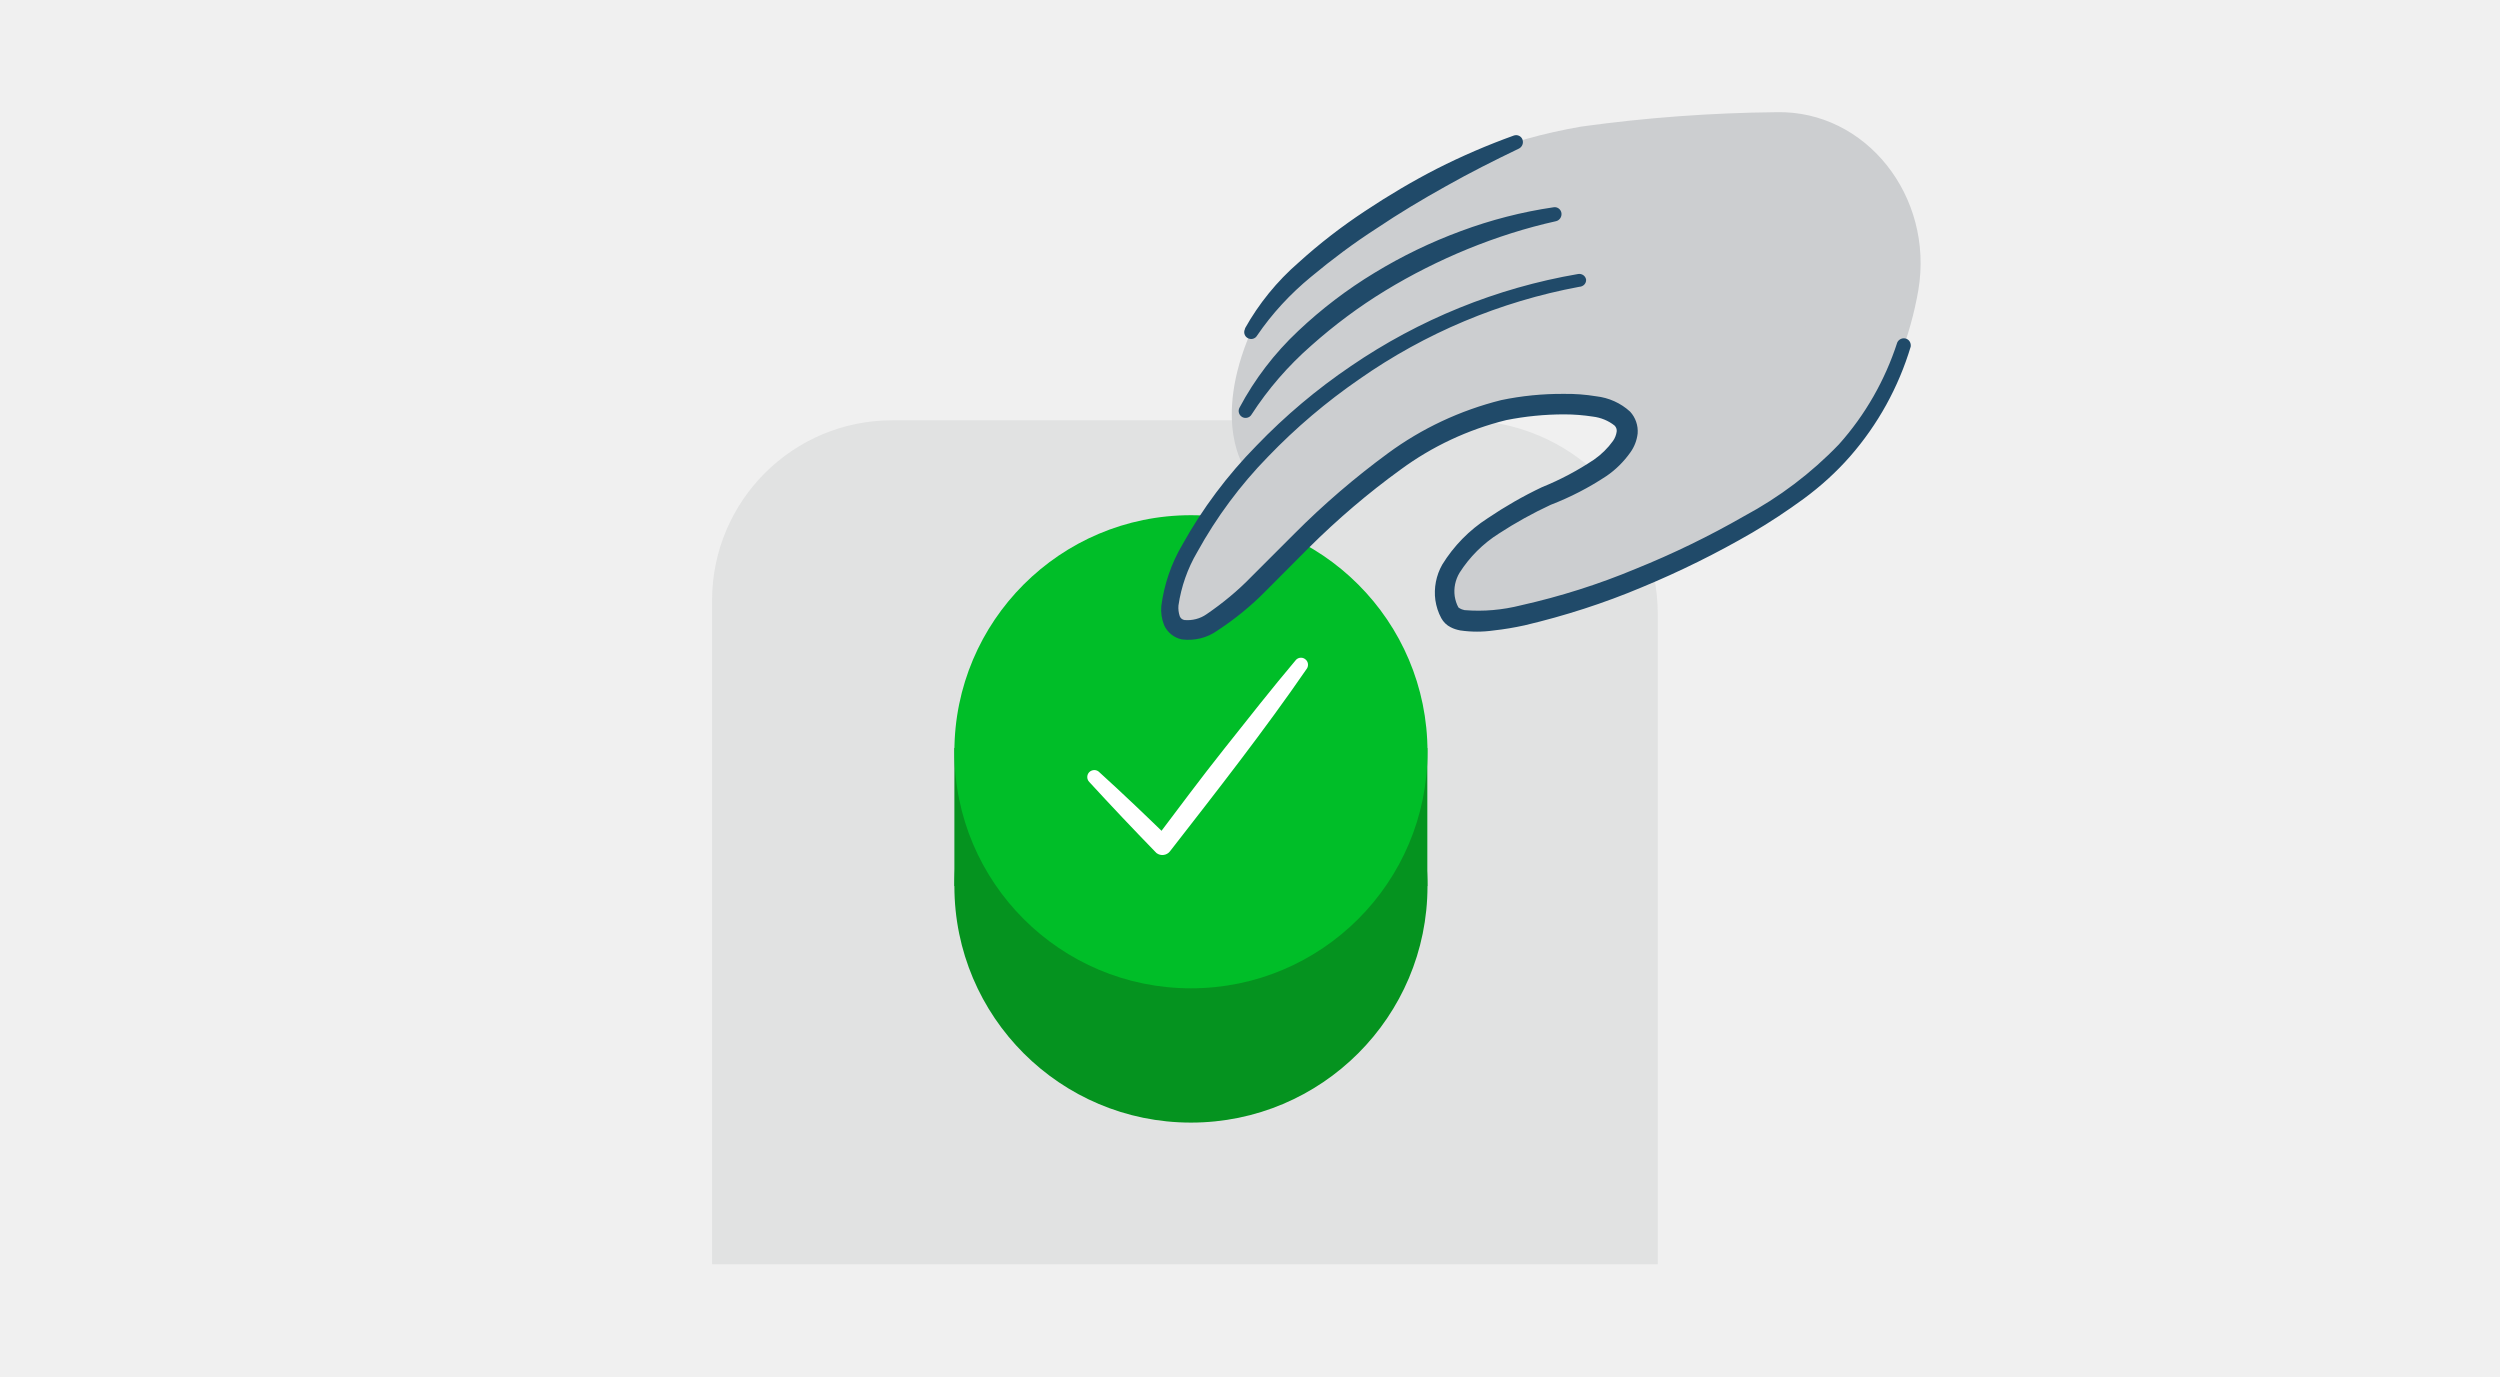
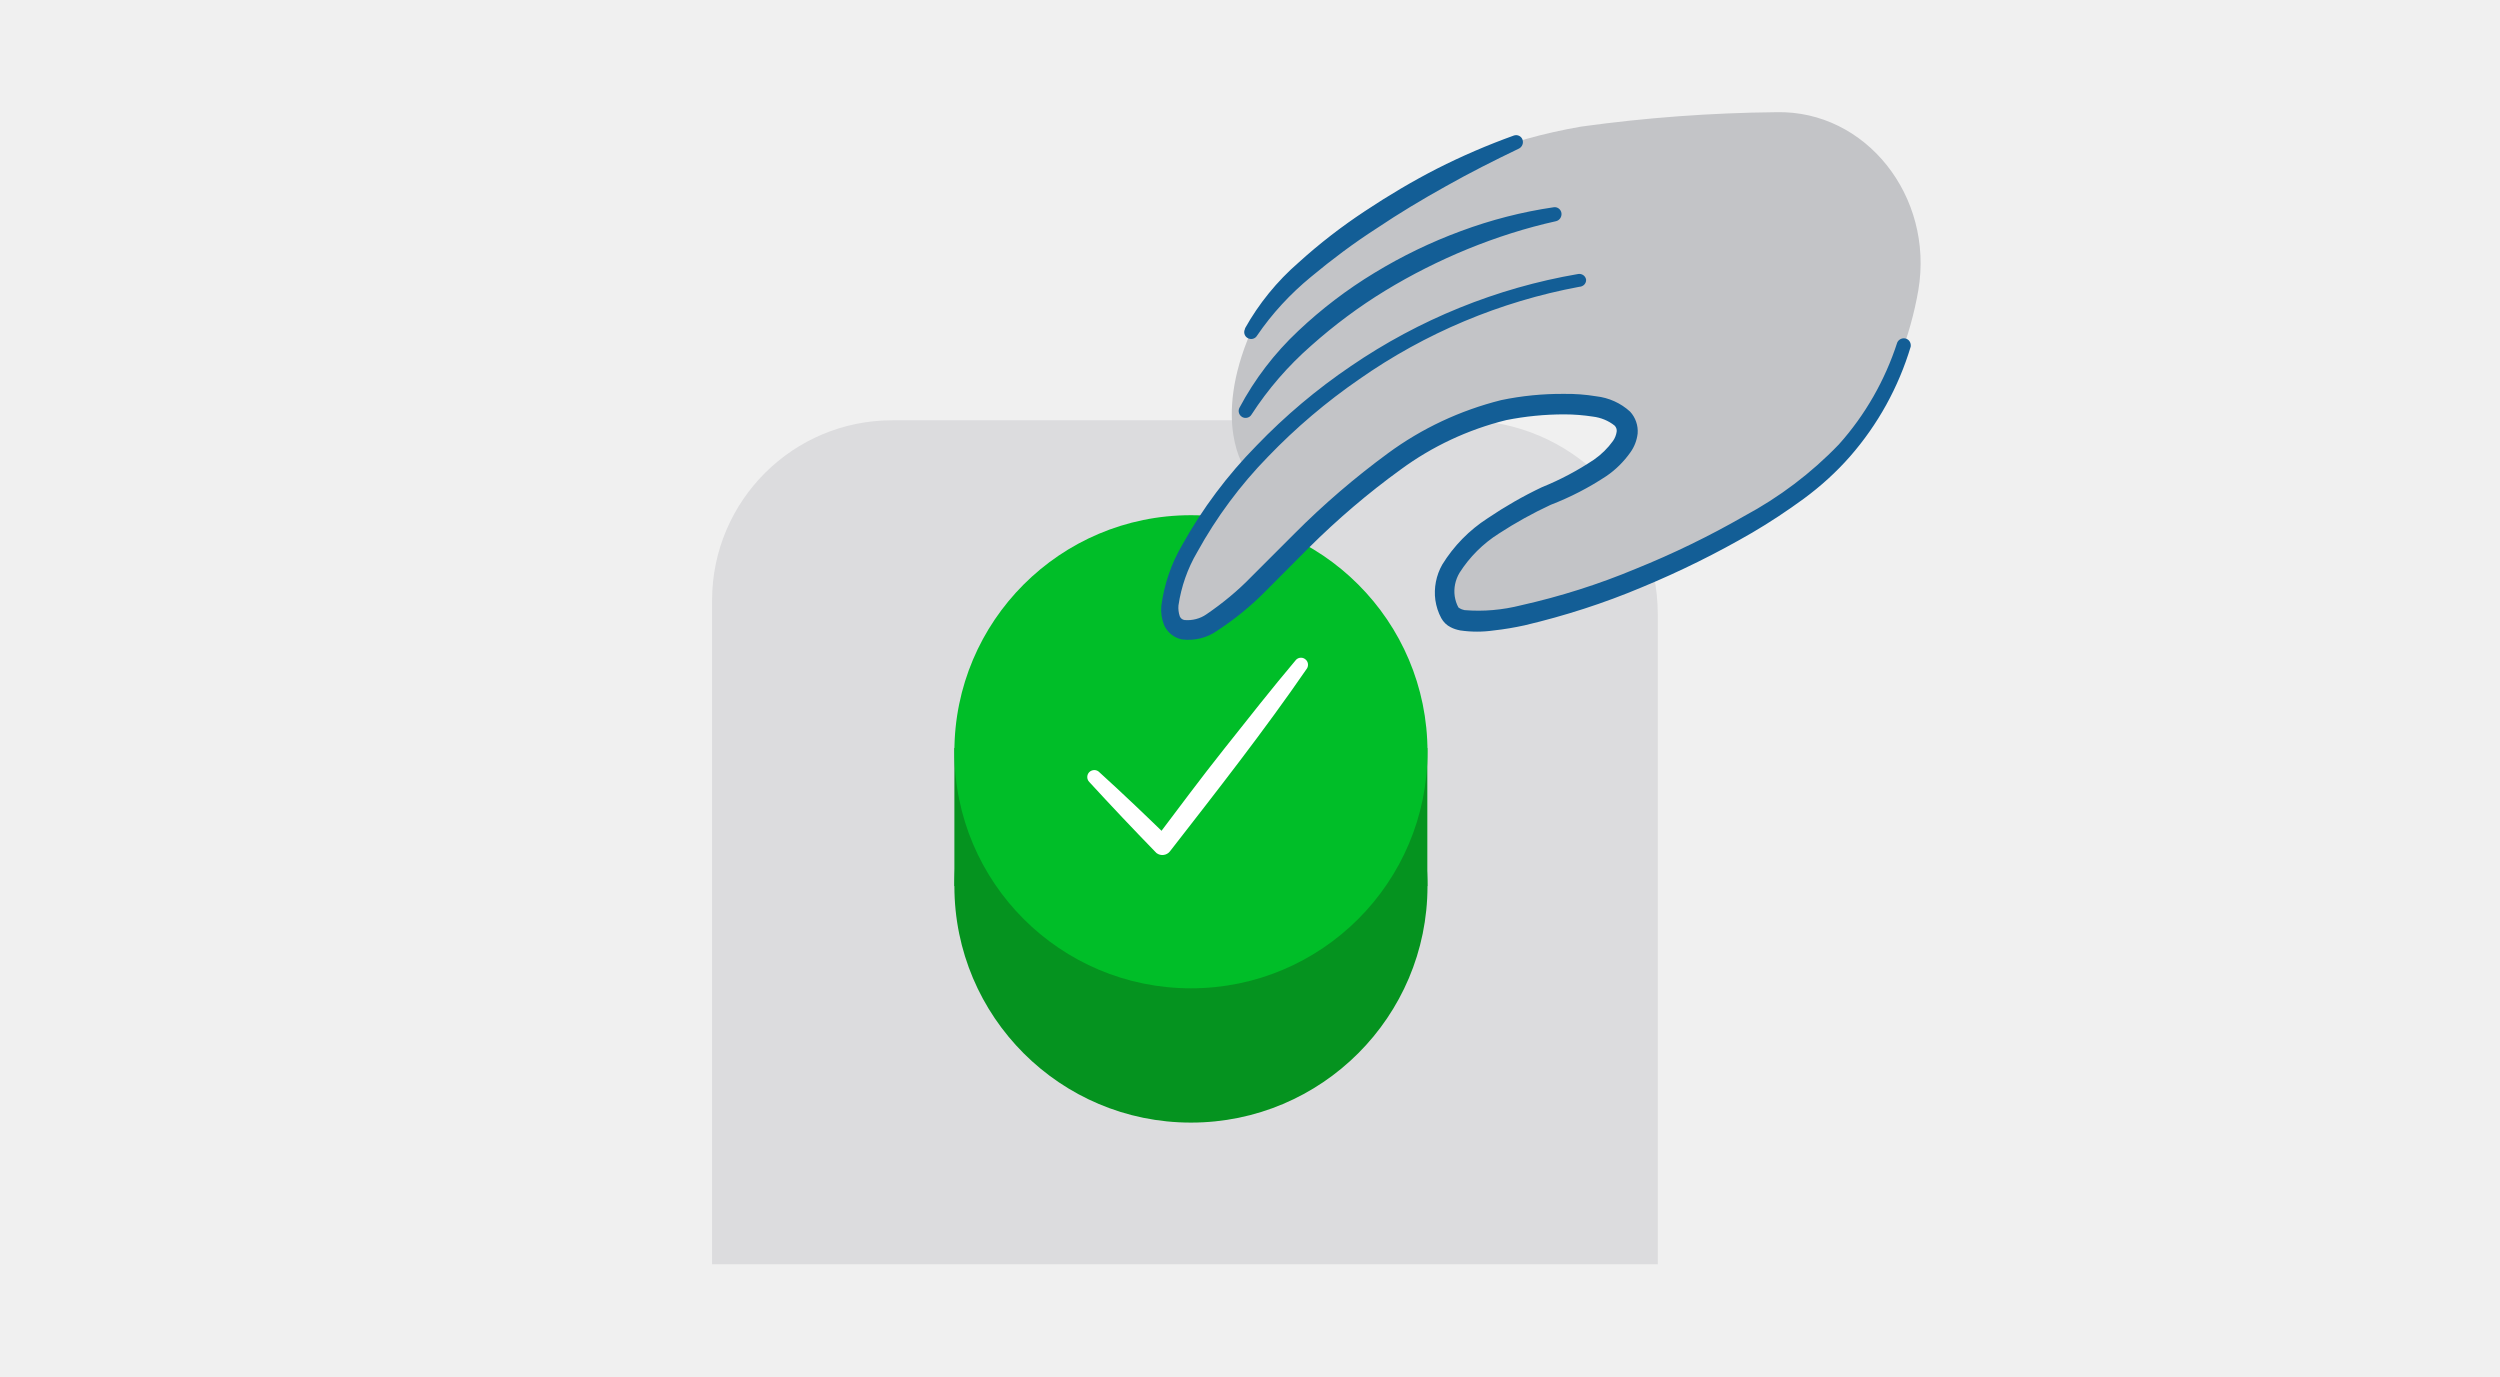
<svg xmlns="http://www.w3.org/2000/svg" viewBox="0 0 1562 860">
-   <path d="m1035.7 789.9h-590.8v-415c.2-62.1 50.6-112.4 112.8-112.3h356.5c67 0 121.4 54.2 121.6 121.3v406z" fill="#e1e2e2" />
-   <path d="m1032.9 214.1-254.9 78.8s-21-28.6 3.5-85.5 114.7-112.6 206.4-128.3c40.4-5.6 81.1-8.6 121.9-9 55.9-1.3 98.6 52.5 88.8 111.1-5.1 29.5-16.2 57.6-32.7 82.6" fill="#ccced0" />
+   <path d="m1035.7 789.9h-590.8v-415c.2-62.1 50.6-112.4 112.8-112.3h356.5c67 0 121.4 54.2 121.6 121.3v406z" fill="#dcdcde" />
+   <path d="m1032.9 214.1-254.9 78.8s-21-28.6 3.5-85.5 114.7-112.6 206.4-128.3c40.4-5.6 81.1-8.6 121.9-9 55.9-1.3 98.6 52.5 88.8 111.1-5.1 29.5-16.2 57.6-32.7 82.6" fill="#c3c4c7" />
  <circle cx="744.1" cy="553.6" fill="#05931f" r="147.8" />
  <path d="m596.3 467.3h295.5v86.3h-295.5z" fill="#05931f" />
  <circle cx="744.1" cy="469.7" fill="#00be28" r="147.8" />
  <path d="m686.9 482.5c14.9 13.5 29.4 27.4 43.8 41.4l-9 .5c14.3-18.9 28.5-38.1 43.3-56.7s29.5-37.4 44.8-55.5c1.7-1.7 4.5-1.7 6.2.1 1.4 1.4 1.6 3.5.7 5.2-13.4 19.5-27.6 38.8-42 57.8s-29 37.7-43.7 56.6c-2 2.6-5.8 3.1-8.4 1.1l-.6-.6c-14-14.4-27.8-29-41.4-43.8-1.7-1.7-1.7-4.5 0-6.2 1.8-1.7 4.6-1.7 6.3.1z" fill="#fff" />
-   <path d="m985.9 175c-186.3 32.8-284.3 207.8-247.8 217.9s110.6-129 218.6-139.1c83.4-7.9 69.4 29.8 21.6 50.8-70.9 31.2-83.2 59.2-72.4 78.8s142-19.3 221.8-78.8c29.1-22.5 50.5-53.5 61.2-88.6" fill="#ccced0" />
-   <path d="m986.7 179.2c-49.4 9.2-96.3 28.9-137.4 57.7-20.6 14.2-39.7 30.4-57 48.4-17.4 17.8-32.3 37.9-44.3 59.7-6 10.2-10 21.6-11.7 33.3-.2 2.3.1 4.6.8 6.7.5 1.3 1.6 2.2 3 2.4 4.8.4 9.7-.8 13.7-3.6 10.1-6.9 19.6-14.7 28.1-23.5l26.9-26.9c18.1-18.2 37.7-35 58.4-50.2 21.2-15.6 45.2-26.8 70.7-33.2 12.9-2.7 26.1-4 39.3-3.9 6.7-.1 13.4.4 20.1 1.5 7.9.9 15.3 4.2 21.2 9.6 3.4 3.7 5.1 8.7 4.7 13.7-.5 4.2-2 8.2-4.5 11.7-4.1 5.8-9.2 10.9-15.1 14.9-10.9 7.2-22.5 13.2-34.7 17.9-11.2 5.2-22 11.2-32.3 17.9-10 6.3-18.4 14.7-24.7 24.6-2.6 4.4-3.7 9.5-3 14.6.4 2.5 1.1 4.8 2.3 7 0 0 1.3 1.2 3.8 1.7 11.9 1 23.8-.1 35.3-3 24.5-5.5 48.5-13.1 71.7-22.8 23.3-9.4 45.9-20.4 67.7-32.9 22-11.8 42-26.9 59.2-44.8 16.5-18.4 28.9-40.2 36.5-63.7 1-2.2 3.6-3.2 5.8-2.3 1.9.8 2.9 2.8 2.6 4.9-7.6 25.3-20.5 48.7-37.9 68.6-8.6 9.8-18.3 18.6-28.9 26.4-10.4 7.6-21.1 14.7-32.2 21.2-22.2 12.9-45.2 24.3-68.9 34.1-23.7 10-48.3 17.9-73.3 23.8-6.4 1.4-12.8 2.5-19.3 3.2-6.9 1-14 1-20.9 0-2.1-.4-4.1-1-6-2-2.5-1.2-4.6-3.3-5.9-5.7-1.9-3.5-3.1-7.3-3.7-11.3-1-7.6.5-15.4 4.3-22.1 7.2-11.7 16.9-21.6 28.4-29 10.8-7.3 22.1-13.8 33.9-19.4 11.4-4.6 22.3-10.4 32.5-17.2 4.6-3.2 8.6-7.1 11.9-11.7 1.2-1.7 2-3.7 2.3-5.8.2-1.4-.3-2.8-1.3-3.8-3.9-3.1-8.6-5-13.5-5.6-5.9-.9-11.9-1.4-17.9-1.4-12.2 0-24.4 1.2-36.4 3.6-23.8 5.9-46.2 16.4-65.9 30.9-20.3 14.7-39.4 31-57.2 48.7l-26.9 27c-9.2 9.4-19.4 17.7-30.4 24.9-6.4 4.6-14.4 6.5-22.2 5.5-4.9-1-9.1-4.4-11.1-9-1.5-3.8-2.1-7.9-1.7-12 1.8-13.5 6.2-26.4 13.1-38.1 12.6-22.7 28.2-43.5 46.4-62 17.9-18.6 37.6-35.2 59-49.7 42.6-29.1 91-48.8 141.9-57.5 2.3-.4 4.6 1.1 5 3.5v.1c.1 2.4-1.8 4.3-4.3 4.4zm-14.5-41c-18.9 4.2-37.3 10.1-55.2 17.4-17.8 7.3-35.1 16-51.5 26s-31.8 21.5-46.2 34.3c-14.4 12.6-27 27.1-37.4 43.2-1.2 2-3.9 2.6-5.9 1.4 0 0-.1 0-.1-.1-1.9-1.2-2.5-3.7-1.5-5.6 9.5-17.9 21.9-34.1 36.7-48 14.6-13.8 30.6-26 47.8-36.4 17.1-10.4 35.1-19.1 53.8-26 18.8-7 38.2-12 58-14.9 2.3-.4 4.5 1.2 4.9 3.6v.1c.3 2.3-1.2 4.5-3.4 5zm-194.4 67.1c8.7-15.6 20.1-29.6 33.6-41.3 13-11.8 26.9-22.5 41.6-32.2 14.4-9.6 29.4-18.5 44.8-26.4 15.6-7.9 31.6-14.8 48-20.7 2.2-.8 4.7.3 5.5 2.6v.1c.7 2.1-.3 4.4-2.2 5.4-15.4 7.4-30.7 15.1-45.6 23.5-14.9 8.3-29.1 16.8-43.4 26.4-14.3 9.2-27.9 19.4-41 30.3-12.9 10.6-24.3 22.9-33.7 36.7-1.2 2.1-3.9 2.7-5.9 1.5-2.1-1.2-2.7-3.9-1.5-5.9z" fill="#204a69" />
+   <path d="m985.9 175c-186.3 32.8-284.3 207.8-247.8 217.9s110.6-129 218.6-139.1c83.4-7.9 69.4 29.8 21.6 50.8-70.9 31.2-83.2 59.2-72.4 78.8s142-19.3 221.8-78.8c29.1-22.5 50.5-53.5 61.2-88.6" fill="#c3c4c7" />
+   <path d="m986.7 179.2c-49.4 9.2-96.3 28.9-137.4 57.7-20.6 14.2-39.7 30.4-57 48.4-17.4 17.8-32.3 37.9-44.3 59.7-6 10.2-10 21.6-11.7 33.3-.2 2.3.1 4.6.8 6.7.5 1.3 1.6 2.2 3 2.4 4.8.4 9.7-.8 13.7-3.6 10.1-6.9 19.6-14.7 28.1-23.5l26.9-26.9c18.1-18.2 37.7-35 58.4-50.2 21.2-15.6 45.2-26.8 70.7-33.2 12.9-2.7 26.1-4 39.3-3.9 6.7-.1 13.4.4 20.1 1.5 7.9.9 15.3 4.2 21.2 9.6 3.4 3.7 5.1 8.7 4.7 13.7-.5 4.2-2 8.2-4.5 11.7-4.1 5.8-9.2 10.9-15.1 14.9-10.9 7.2-22.5 13.2-34.7 17.9-11.2 5.2-22 11.2-32.3 17.9-10 6.3-18.4 14.7-24.7 24.6-2.6 4.4-3.7 9.5-3 14.6.4 2.5 1.1 4.8 2.3 7 0 0 1.3 1.2 3.8 1.7 11.9 1 23.8-.1 35.3-3 24.5-5.5 48.5-13.1 71.7-22.8 23.3-9.4 45.9-20.4 67.7-32.9 22-11.8 42-26.9 59.2-44.8 16.5-18.4 28.9-40.2 36.5-63.7 1-2.2 3.6-3.2 5.8-2.3 1.9.8 2.9 2.8 2.6 4.9-7.6 25.3-20.5 48.7-37.9 68.6-8.6 9.8-18.3 18.6-28.9 26.4-10.4 7.6-21.1 14.7-32.2 21.2-22.2 12.9-45.2 24.3-68.9 34.1-23.7 10-48.3 17.9-73.3 23.8-6.4 1.4-12.8 2.5-19.3 3.2-6.9 1-14 1-20.9 0-2.1-.4-4.1-1-6-2-2.5-1.2-4.6-3.3-5.9-5.7-1.9-3.5-3.1-7.3-3.7-11.3-1-7.6.5-15.4 4.3-22.1 7.2-11.7 16.9-21.6 28.4-29 10.8-7.3 22.1-13.8 33.9-19.4 11.4-4.6 22.3-10.4 32.5-17.2 4.6-3.2 8.6-7.1 11.9-11.7 1.2-1.7 2-3.7 2.3-5.8.2-1.4-.3-2.8-1.3-3.8-3.9-3.1-8.6-5-13.5-5.6-5.9-.9-11.9-1.4-17.9-1.4-12.2 0-24.4 1.2-36.4 3.6-23.8 5.9-46.2 16.4-65.9 30.9-20.3 14.7-39.4 31-57.2 48.7l-26.9 27c-9.2 9.4-19.4 17.7-30.4 24.9-6.4 4.6-14.4 6.5-22.2 5.5-4.9-1-9.1-4.4-11.1-9-1.5-3.8-2.1-7.9-1.7-12 1.8-13.5 6.2-26.4 13.1-38.1 12.6-22.7 28.2-43.5 46.4-62 17.9-18.6 37.6-35.2 59-49.7 42.6-29.1 91-48.8 141.9-57.5 2.3-.4 4.6 1.1 5 3.5v.1c.1 2.4-1.8 4.3-4.3 4.4zm-14.5-41c-18.9 4.2-37.3 10.1-55.2 17.4-17.8 7.3-35.1 16-51.5 26s-31.8 21.5-46.2 34.3c-14.4 12.6-27 27.1-37.4 43.2-1.2 2-3.9 2.6-5.9 1.4 0 0-.1 0-.1-.1-1.9-1.2-2.5-3.7-1.5-5.6 9.5-17.9 21.9-34.1 36.7-48 14.6-13.8 30.6-26 47.8-36.4 17.1-10.4 35.1-19.1 53.8-26 18.8-7 38.2-12 58-14.9 2.3-.4 4.5 1.2 4.9 3.6v.1c.3 2.3-1.2 4.5-3.4 5zm-194.4 67.1c8.7-15.6 20.1-29.6 33.6-41.3 13-11.8 26.9-22.5 41.6-32.2 14.4-9.6 29.4-18.5 44.8-26.4 15.6-7.9 31.6-14.8 48-20.7 2.2-.8 4.7.3 5.5 2.6v.1c.7 2.1-.3 4.4-2.2 5.4-15.4 7.4-30.7 15.1-45.6 23.5-14.9 8.3-29.1 16.8-43.4 26.4-14.3 9.2-27.9 19.4-41 30.3-12.9 10.6-24.3 22.9-33.7 36.7-1.2 2.1-3.9 2.7-5.9 1.5-2.1-1.2-2.7-3.9-1.5-5.9z" fill="#135e96" />
  <path d="m0 0h1562v860h-1562z" fill="none" />
</svg>
